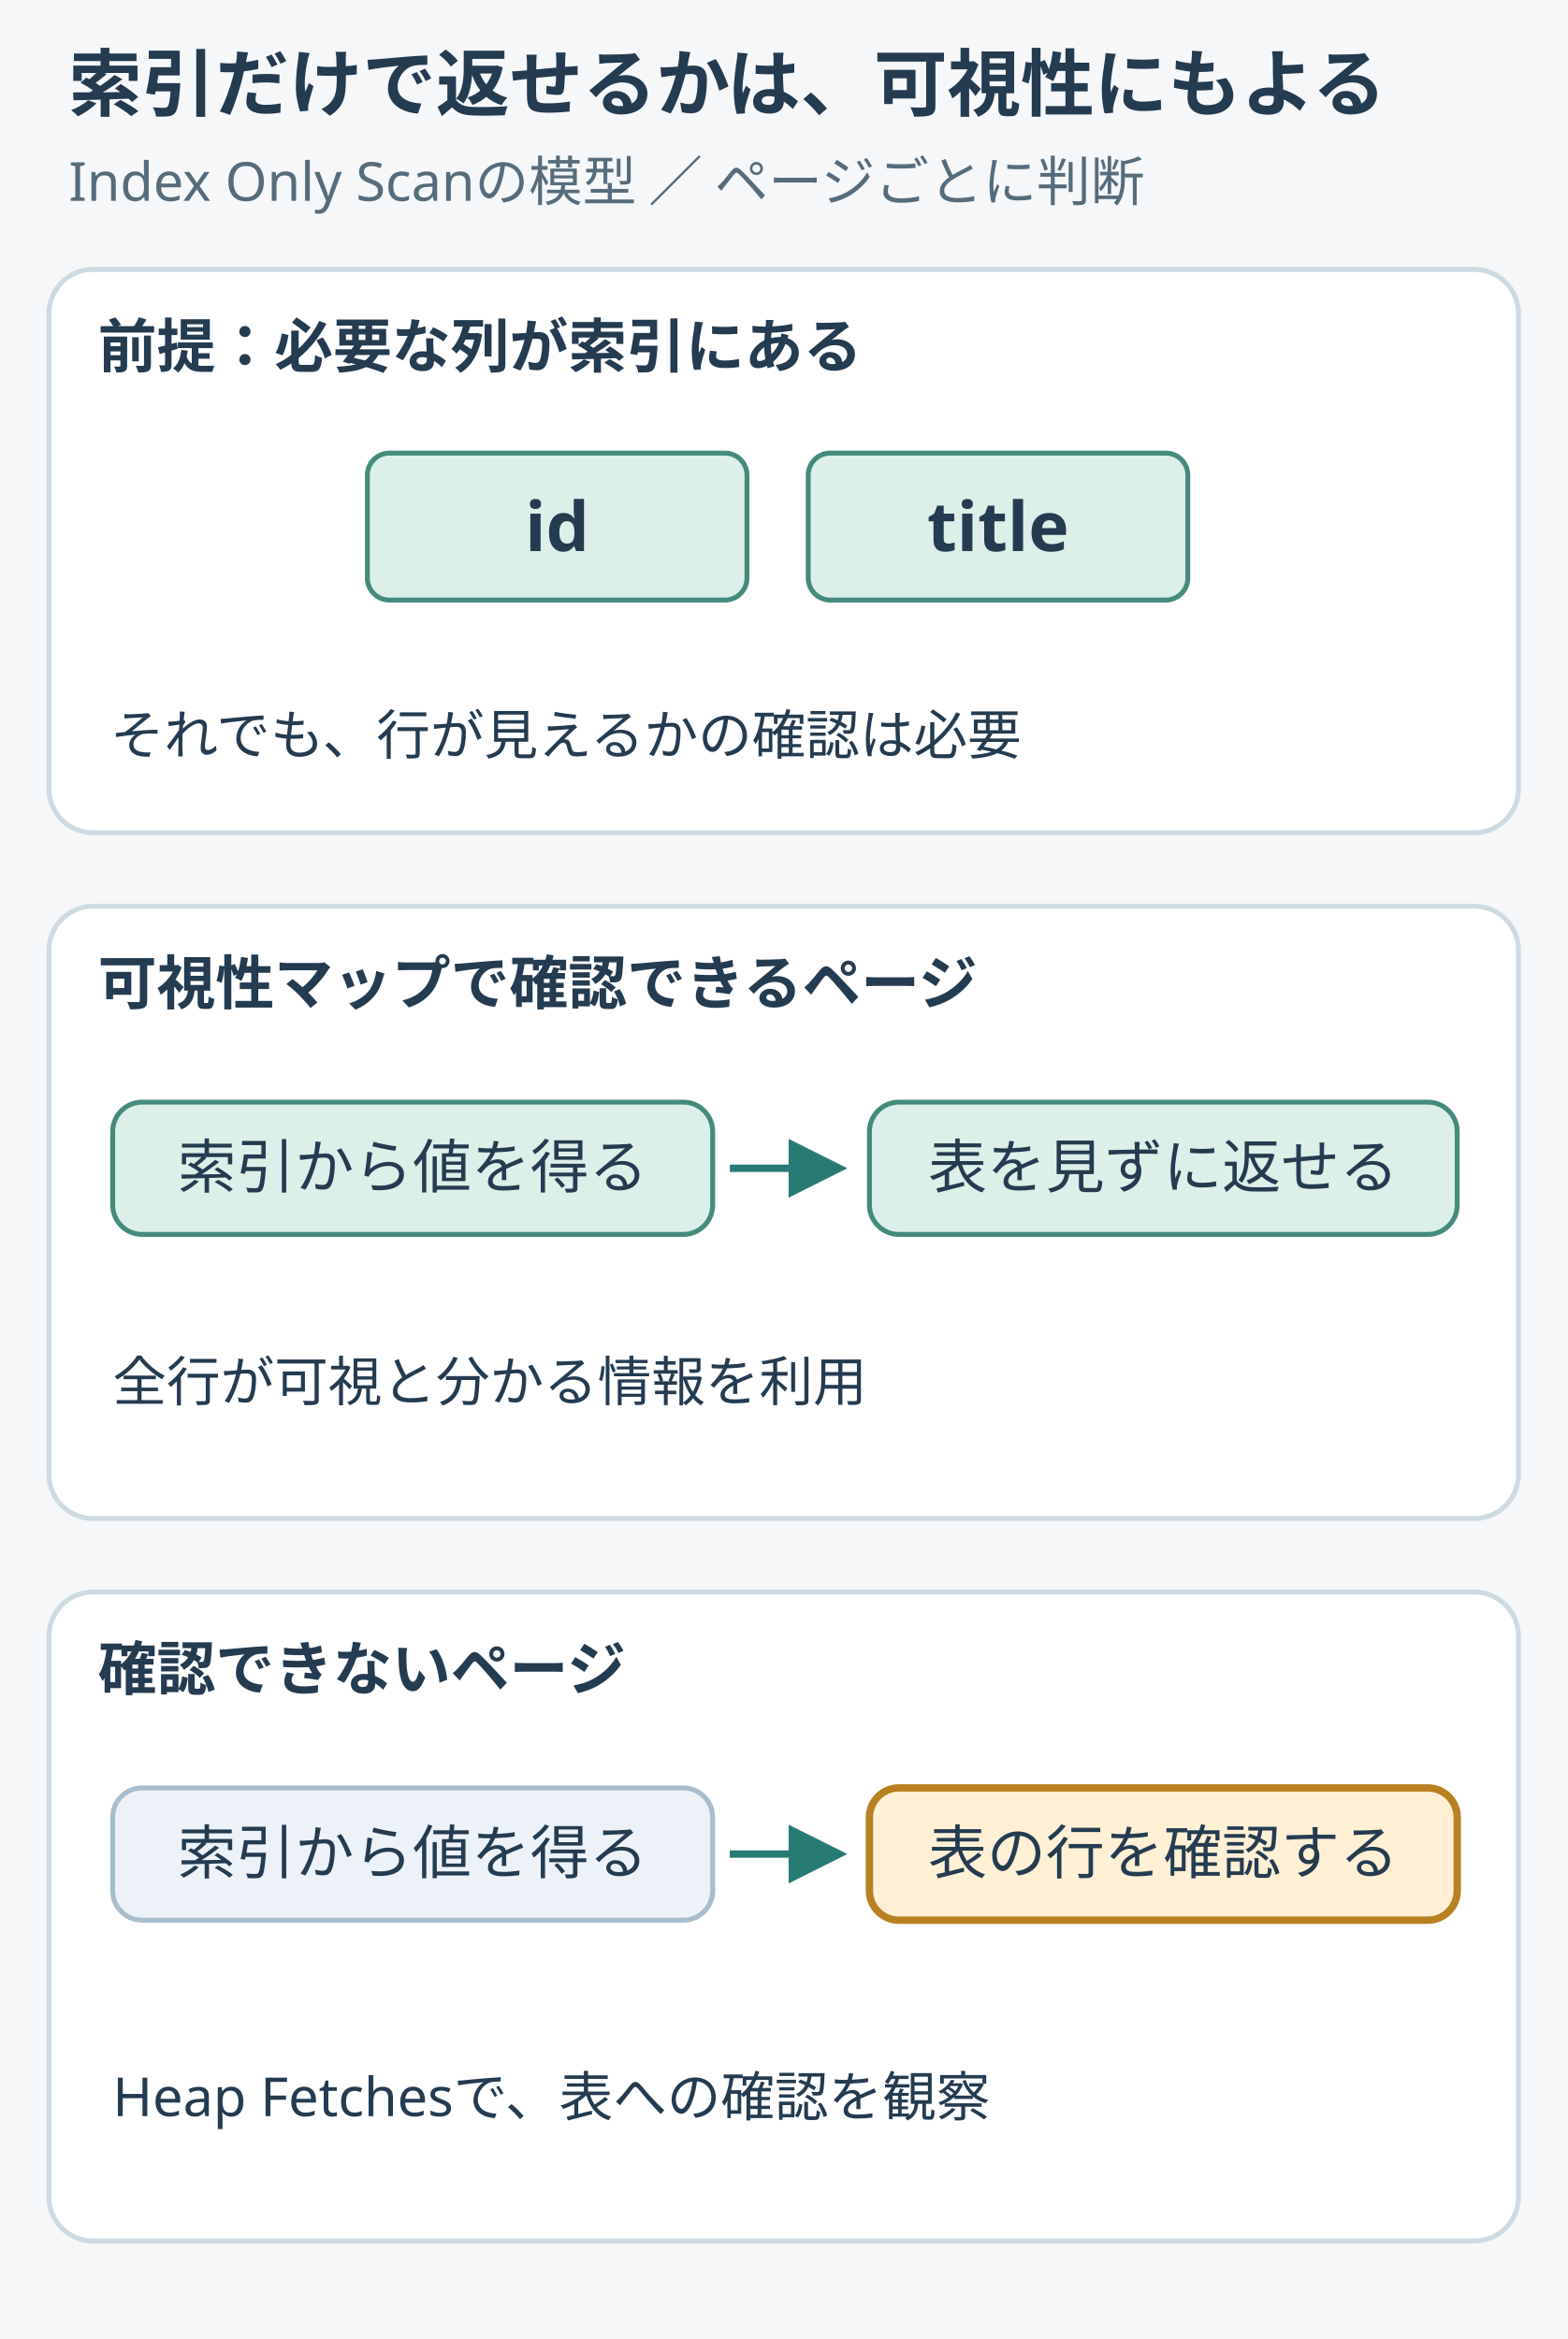
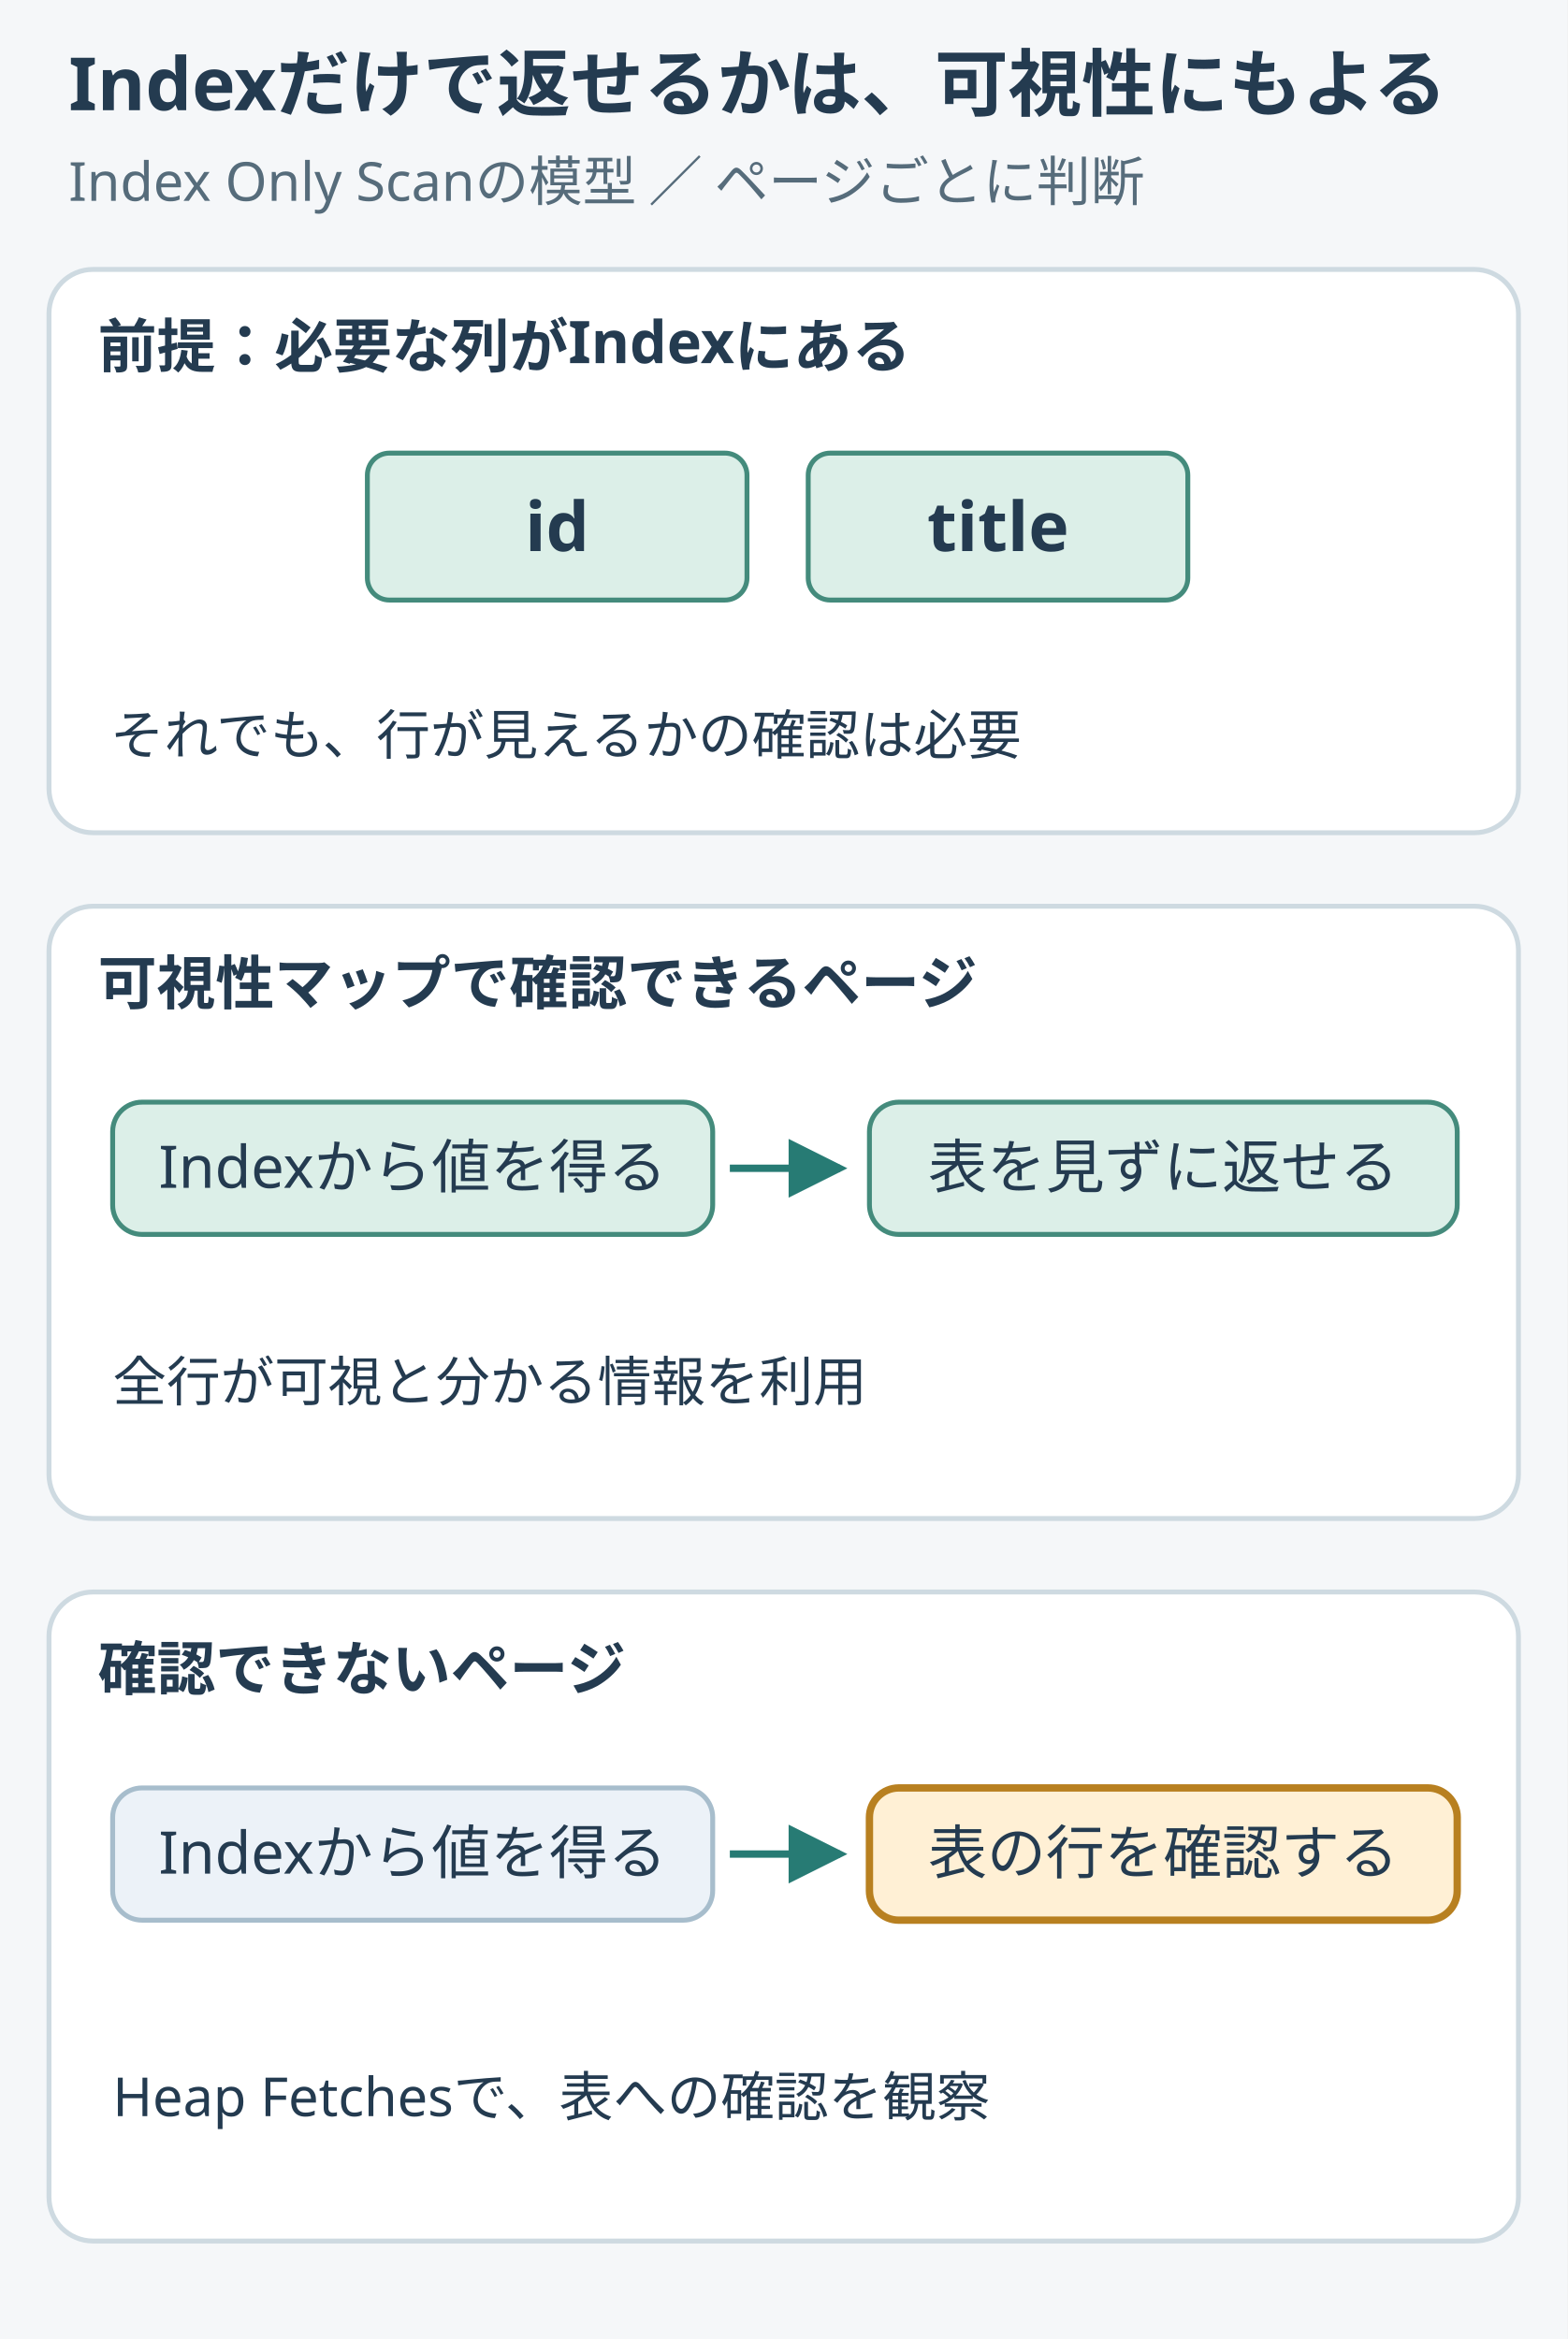
<svg xmlns="http://www.w3.org/2000/svg" width="640" height="955" viewBox="0 0 640 955" role="img" aria-labelledby="title description">
  <defs>
    <marker id="a" markerWidth="8" markerHeight="8" refX="7" refY="4" orient="auto">
      <path d="M0 0L8 4L0 8" fill="#277b74" />
    </marker>
  </defs>
  <style>
text{font-family:"Hiragino Sans","Noto Sans JP",sans-serif;font-size:24px;fill:#243b50} .title{font-size:30px;font-weight:700} .bold{font-weight:700} .small{font-size:22px} .muted{fill:#566c7b;font-size:22px} .value{font-size:28px;font-weight:700} .teal{fill:#176e65;font-weight:700} .orange{fill:#945e11;font-weight:700}
.panel{fill:#fff;stroke:#cedae1;stroke-width:2} .box{fill:#ecf2f8;stroke:#a7bdcc;stroke-width:2} .memory{fill:#eaf6f1;stroke:#6d9f94;stroke-width:2} .card{fill:#dcefe8;stroke:#448b7c;stroke-width:2} .hot{fill:#fff0d5;stroke:#b88020;stroke-width:3} .paper{fill:#fff;stroke:#b2c5cc;stroke-width:1.5} .ghost{fill:#f5f7f9;stroke:#b5c2cc;stroke-width:2;stroke-dasharray:6 5} .edge{fill:none;stroke:#92a7b5;stroke-width:2.5} .arrow{fill:none;stroke:#277b74;stroke-width:3;marker-end:url(#a)}
</style>
  <rect width="640" height="955" fill="#f5f7f9" />
-   <text x="28" y="45" class="title" text-anchor="start">索引だけで返せるかは、可視性にもよる</text>
+   <text x="28" y="45" class="title" text-anchor="start">Indexだけで返せるかは、可視性にもよる</text>
  <text x="28" y="82" class="muted" text-anchor="start">Index Only Scanの模型 ／ ページごとに判断</text>
  <g id="diagram">
    <rect x="20" y="110" width="600" height="230" rx="18" class="panel" />
-     <text x="40" y="150" class="bold" text-anchor="start">前提：必要な列が索引にある</text>
+     <text x="40" y="150" class="bold" text-anchor="start">前提：必要な列がIndexにある</text>
    <rect x="150" y="185" width="155" height="60" rx="9" class="card" />
    <text x="227.5" y="225.0" class="value" text-anchor="middle">id</text>
    <rect x="330" y="185" width="155" height="60" rx="9" class="card" />
    <text x="407.5" y="225.0" class="value" text-anchor="middle">title</text>
    <text x="45" y="308" class="small" text-anchor="start">それでも、行が見えるかの確認は必要</text>
    <rect x="20" y="370" width="600" height="250" rx="18" class="panel" />
    <text x="40" y="410" class="bold" text-anchor="start">可視性マップで確認できるページ</text>
    <rect x="46" y="450" width="245" height="54" rx="12" class="card" />
-     <text x="168.5" y="485" class="" text-anchor="middle">索引から値を得る</text>
+     <text x="168.5" y="485" class="" text-anchor="middle">Indexから値を得る</text>
    <rect x="355" y="450" width="240" height="54" rx="12" class="card" />
    <text x="475.0" y="485" class="" text-anchor="middle">表を見ずに返せる</text>
    <path d="M298 477 L343 477" class="arrow" />
    <text x="46" y="572" class="small" text-anchor="start">全行が可視と分かる情報を利用</text>
    <rect x="20" y="650" width="600" height="265" rx="18" class="panel" />
    <text x="40" y="690" class="bold" text-anchor="start">確認できないページ</text>
    <rect x="46" y="730" width="245" height="54" rx="12" class="box" />
-     <text x="168.5" y="765" class="" text-anchor="middle">索引から値を得る</text>
+     <text x="168.5" y="765" class="" text-anchor="middle">Indexから値を得る</text>
    <rect x="355" y="730" width="240" height="54" rx="12" class="hot" />
    <text x="475.0" y="765" class="" text-anchor="middle">表の行を確認する</text>
    <path d="M298 757 L343 757" class="arrow" />
    <text x="46" y="864" class="small" text-anchor="start">Heap Fetchesで、表への確認を観察</text>
  </g>
</svg>
